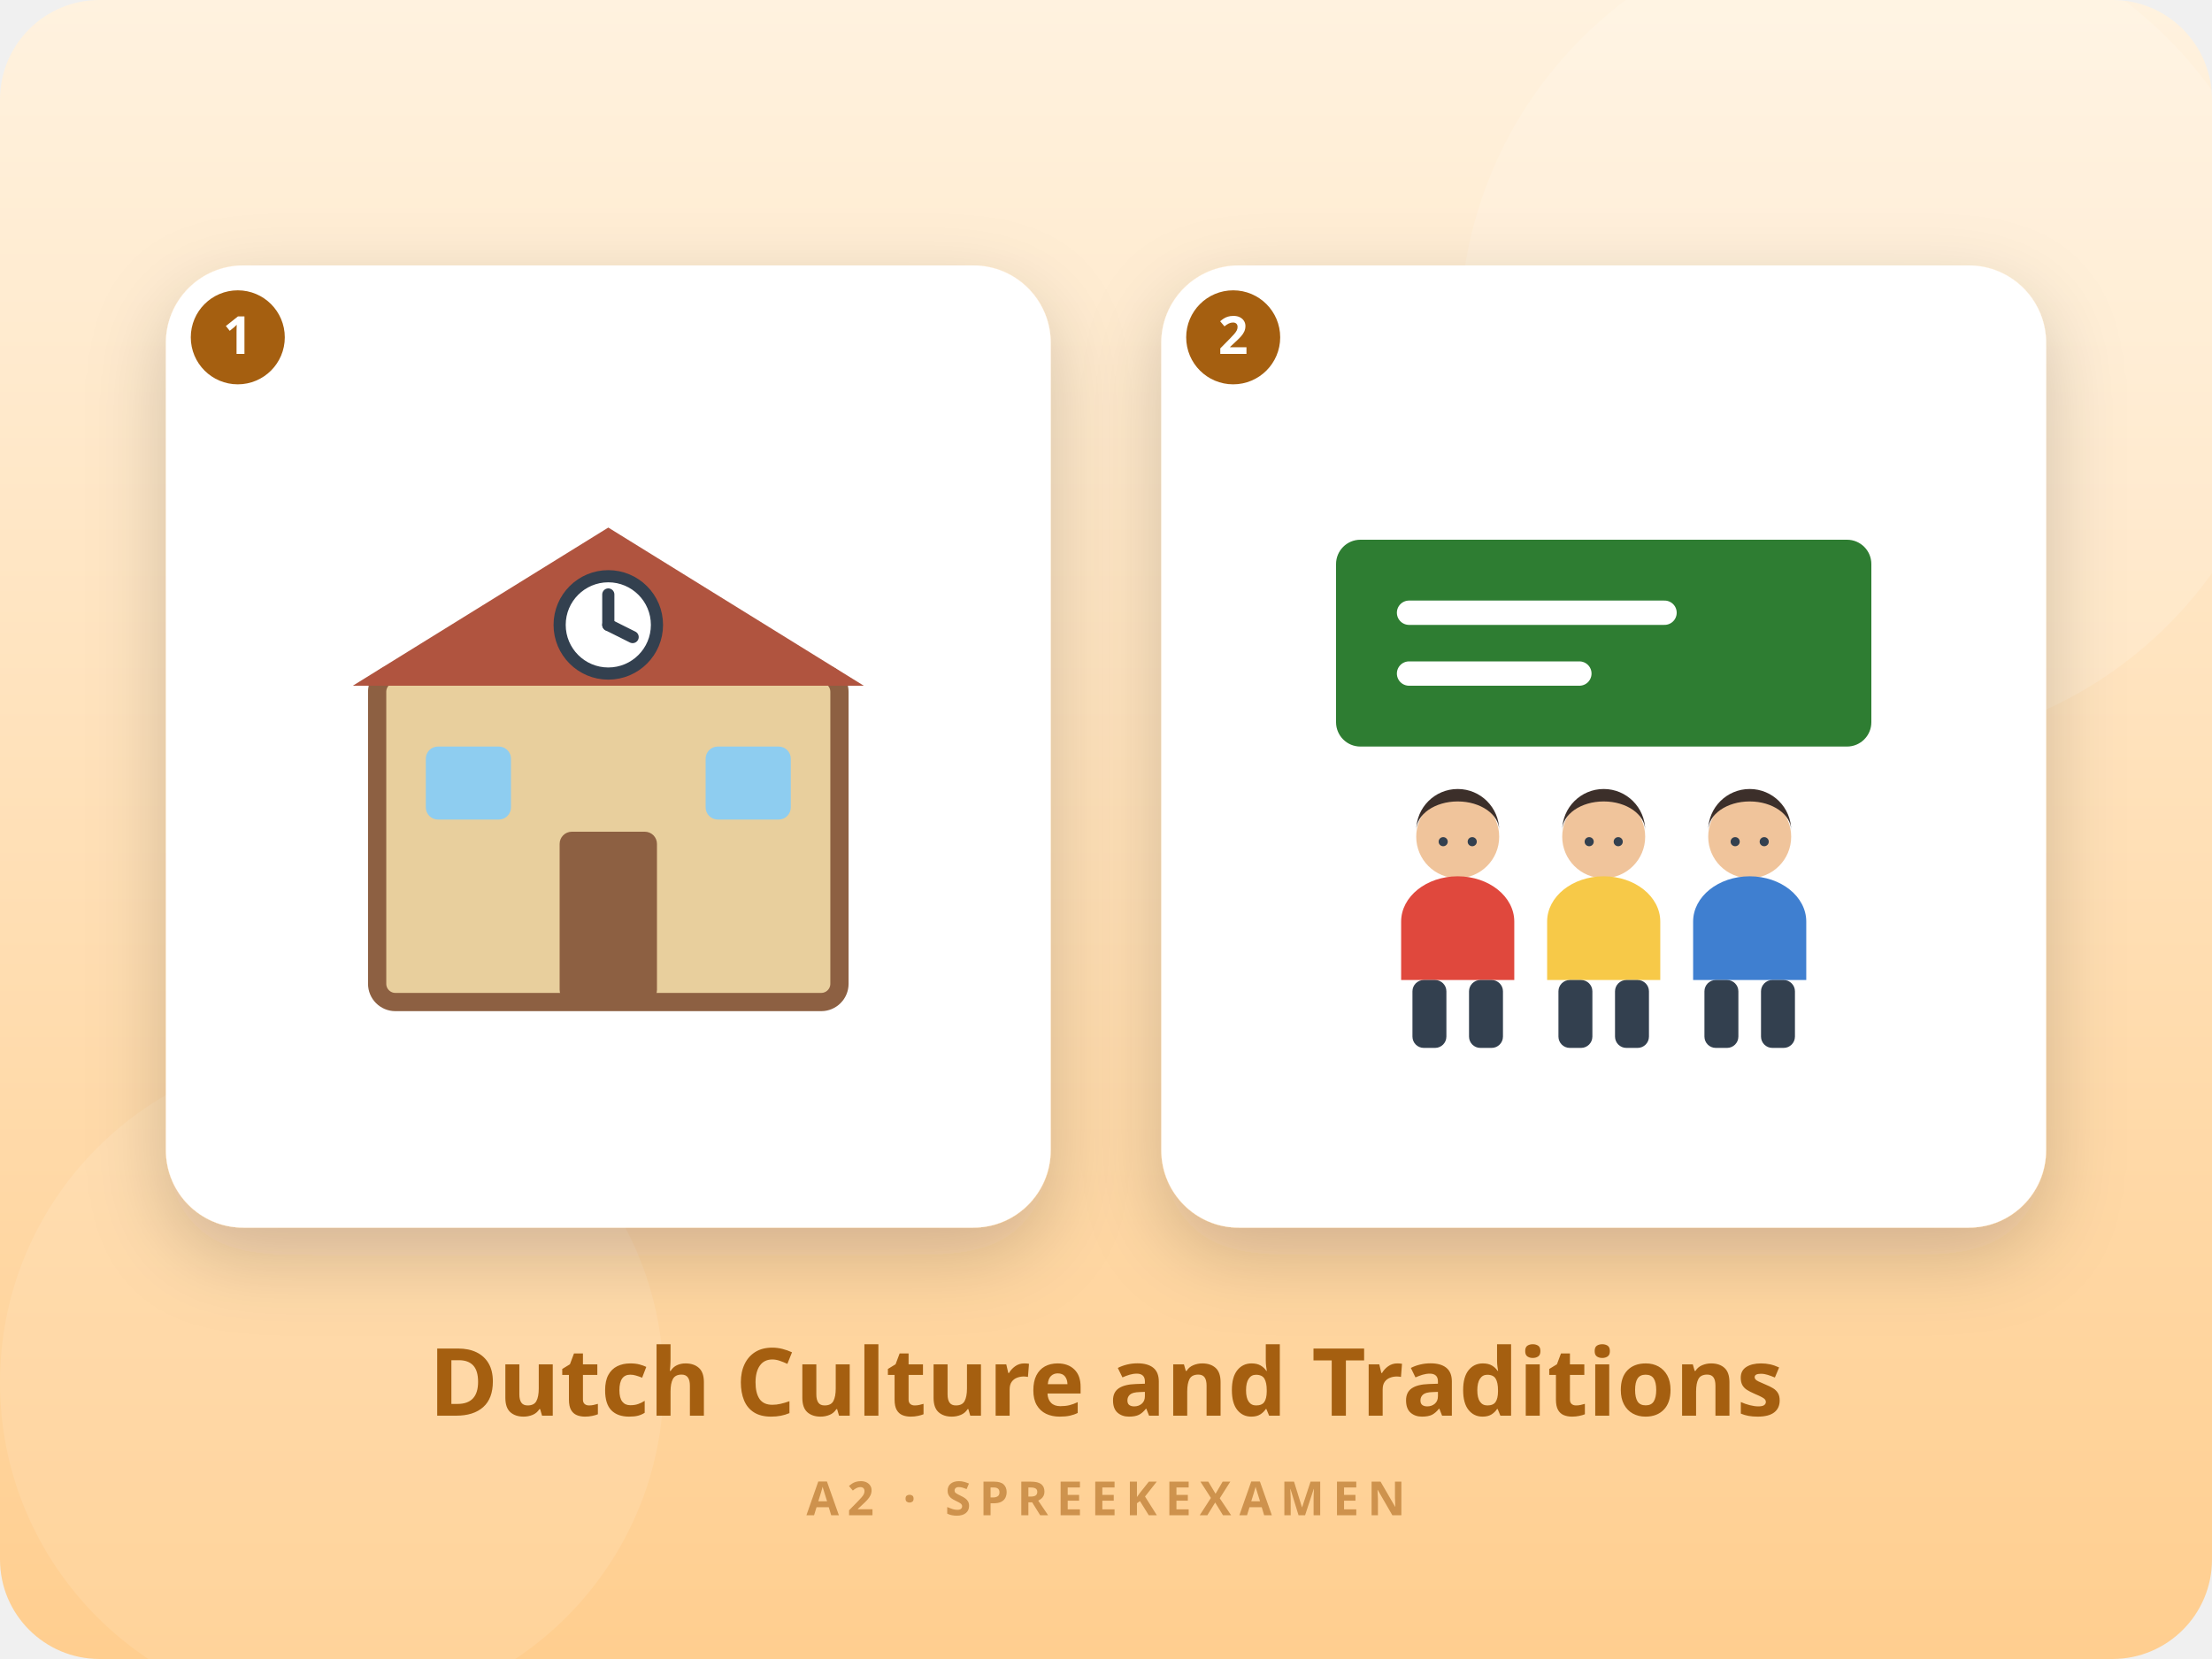
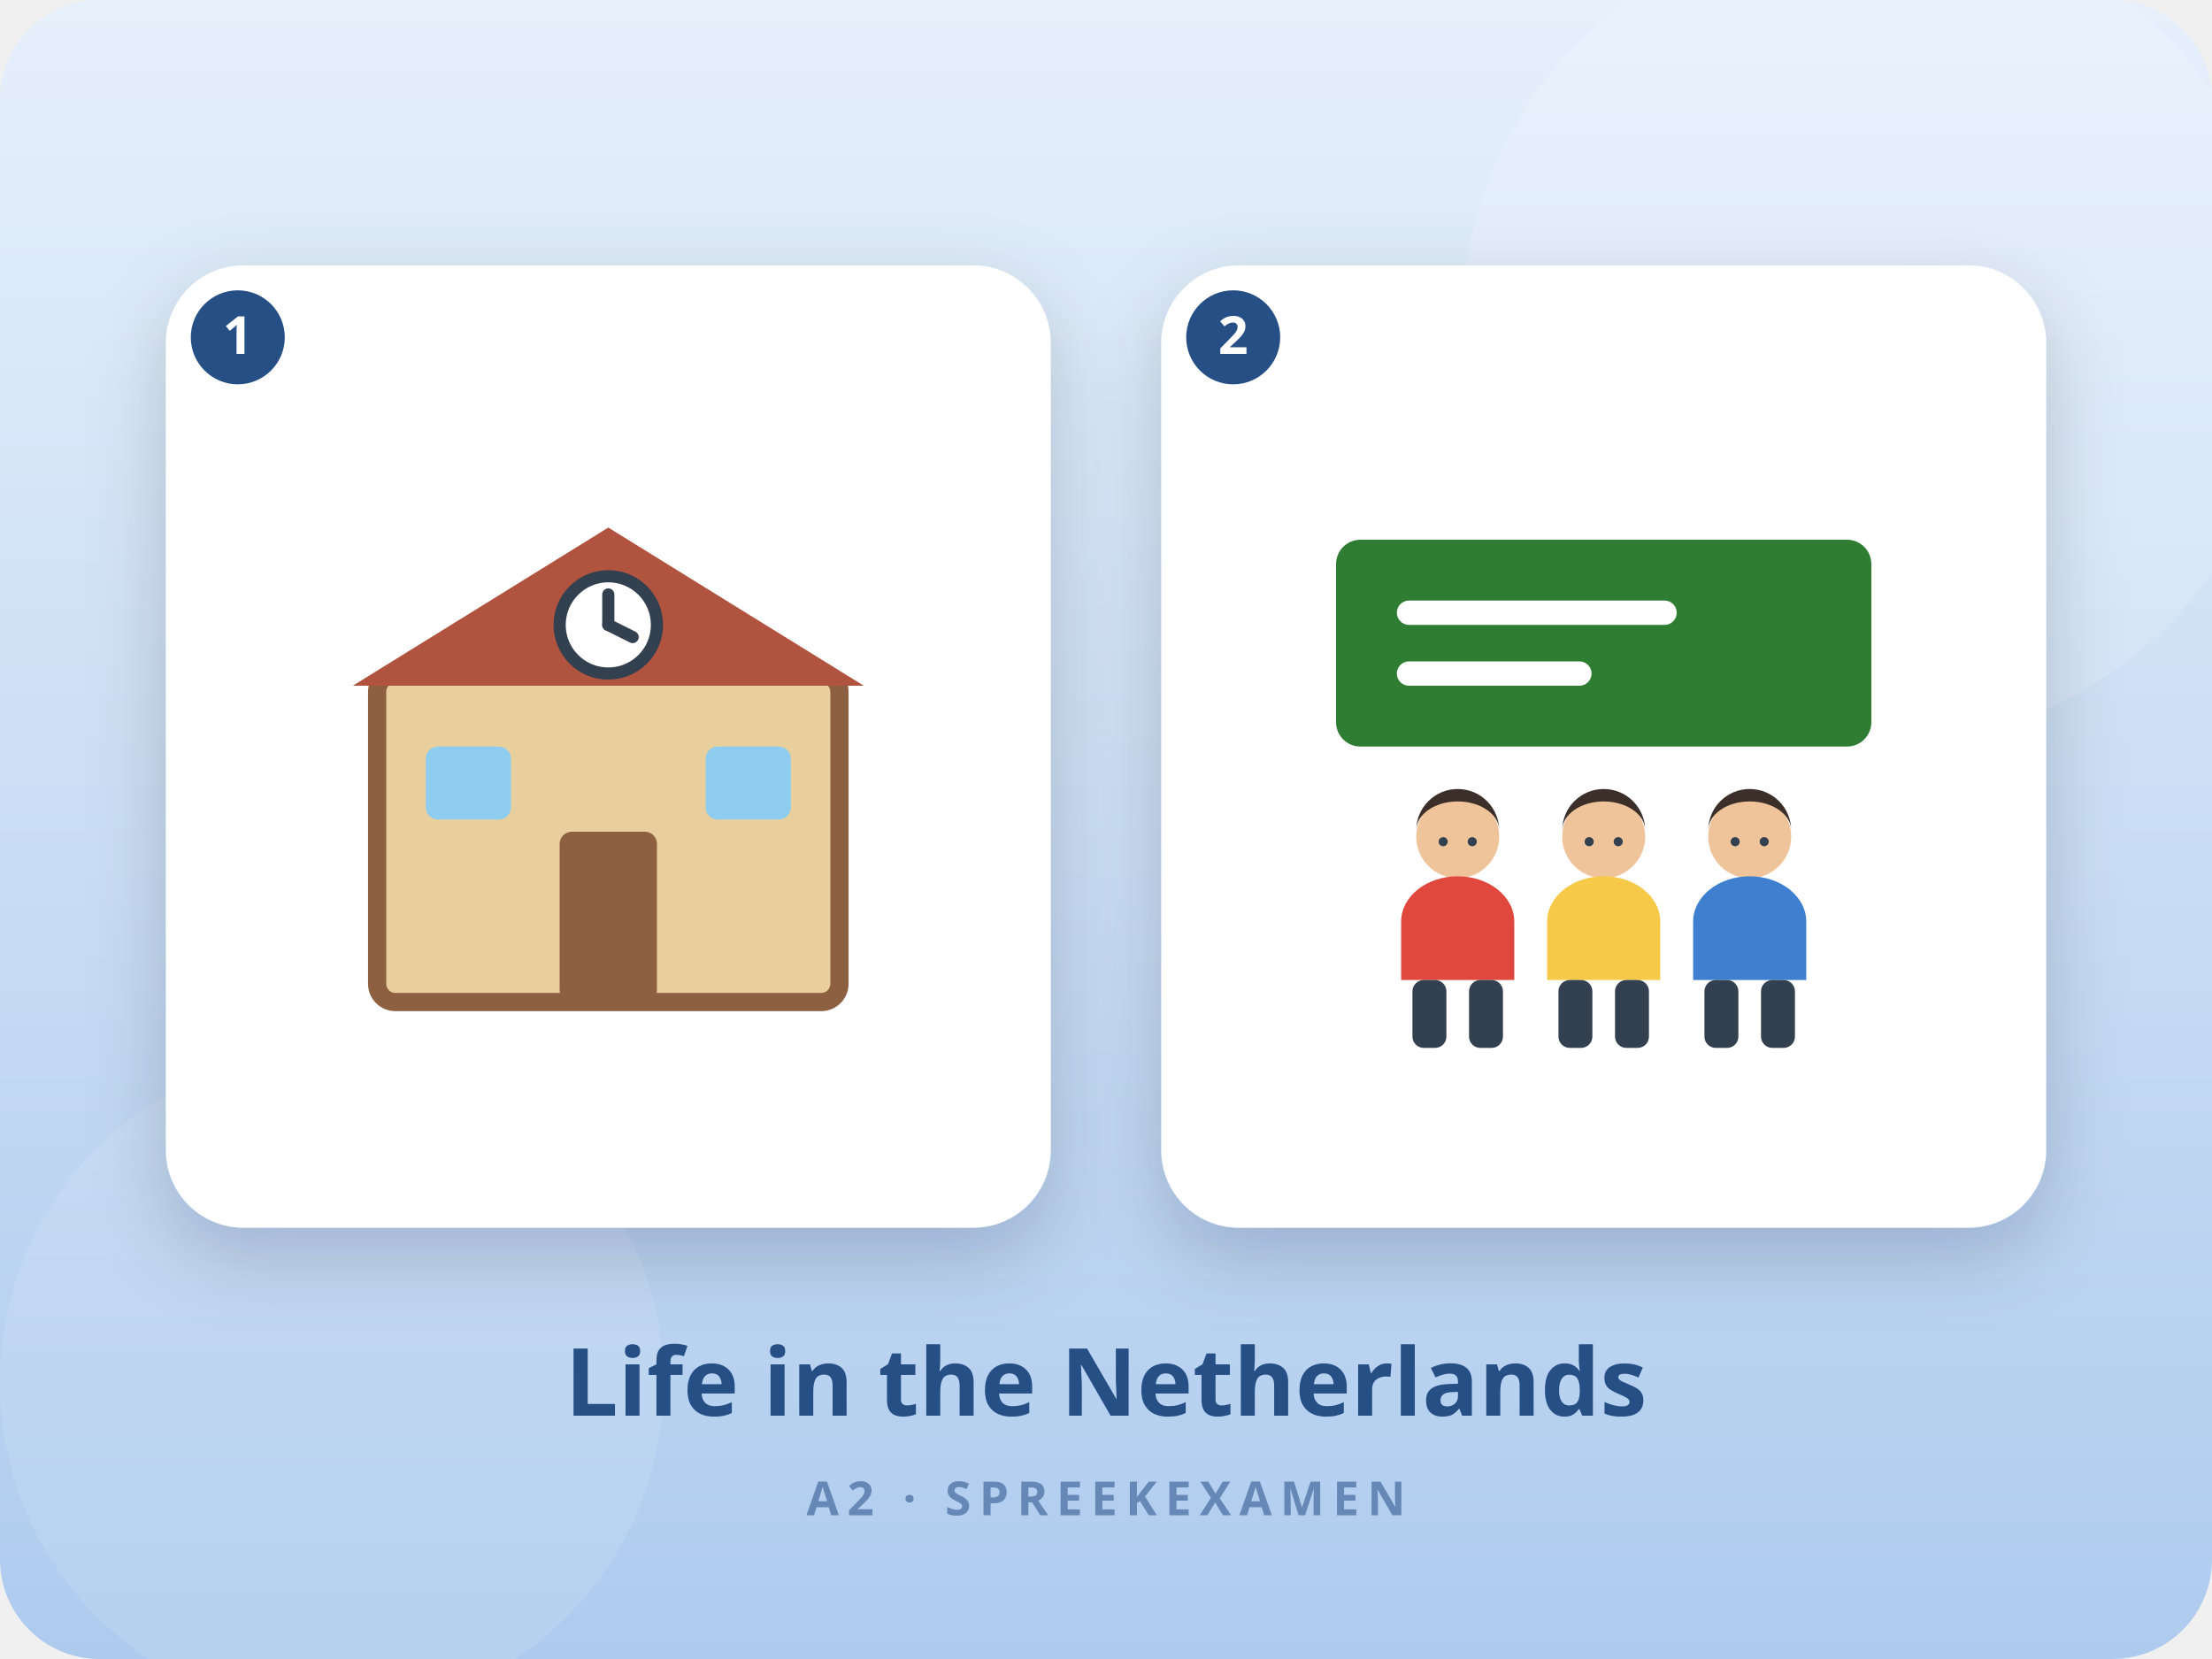
<svg xmlns="http://www.w3.org/2000/svg" viewBox="0 0 800 600" width="800" height="600" font-family="'Segoe UI',system-ui,-apple-system,sans-serif">
  <defs>
    <linearGradient id="bg791" x1="0" y1="0" x2="0" y2="1">
-       <stop offset="0" stop-color="#fff2df" />
-       <stop offset="1" stop-color="#ffce8f" />
+       <stop offset="0" stop-color="#e6f0fb" />
+       <stop offset="1" stop-color="#aecbee" />
    </linearGradient>
    <filter id="sh791" x="-30%" y="-30%" width="160%" height="160%">
      <feDropShadow dx="0" dy="10" stdDeviation="14" flood-color="#0b1220" flood-opacity="0.18" />
    </filter>
  </defs>
  <rect width="800" height="600" rx="36" fill="url(#bg791)" />
  <circle cx="678" cy="120" r="150" fill="#ffffff" opacity="0.14" />
  <circle cx="120" cy="500" r="120" fill="#ffffff" opacity="0.10" />
  <g filter="url(#sh791)">
    <rect x="60" y="96" width="320" height="348" rx="28" fill="#ffffff" />
  </g>
  <g transform="translate(110.0,160.0) scale(2.2)">
    <rect x="12" y="38" width="76" height="54" rx="3" fill="#e8cf9d" stroke="#8d6042" stroke-width="3" />
    <polygon points="8,40 50,14 92,40" fill="#b0543f" />
    <rect x="42" y="64" width="16" height="28" rx="2" fill="#8d6042" />
    <rect x="20" y="50" width="14" height="12" rx="2" fill="#8ecdf0" />
    <rect x="66" y="50" width="14" height="12" rx="2" fill="#8ecdf0" />
    <circle cx="50" cy="30" r="8" fill="#ffffff" stroke="#33404f" stroke-width="2" />
    <line x1="50" y1="30" x2="50" y2="25" stroke="#33404f" stroke-width="2" stroke-linecap="round" />
    <line x1="50" y1="30" x2="54" y2="32" stroke="#33404f" stroke-width="2" stroke-linecap="round" />
  </g>
-   <circle cx="86" cy="122" r="17" fill="#a55f10" />
+   <circle cx="86" cy="122" r="17" fill="#264f86" />
  <text x="86" y="128" text-anchor="middle" font-size="19" font-weight="800" fill="#ffffff">1</text>
  <g filter="url(#sh791)">
    <rect x="420" y="96" width="320" height="348" rx="28" fill="#ffffff" />
  </g>
  <g transform="translate(470.0,160.0) scale(2.2)">
    <rect x="6" y="16" width="88" height="34" rx="4" fill="#2e7d32" />
    <line x1="18" y1="28" x2="60" y2="28" stroke="#ffffff" stroke-width="4" stroke-linecap="round" />
    <line x1="18" y1="38" x2="46" y2="38" stroke="#ffffff" stroke-width="4" stroke-linecap="round" />
    <circle cx="26" cy="64.82" r="6.82" fill="#f0c49b" />
    <path d="M 19.18 63.797 a 6.82 6.82 0 0 1 13.64 0 a 6.82 4.774 0 0 0 -13.64 0 Z" fill="#3c2f2a" />
    <circle cx="23.613" cy="65.638" r="0.75" fill="#33404f" />
    <circle cx="28.387" cy="65.638" r="0.75" fill="#33404f" />
    <path d="M 16.7 88.38 L 16.7 78.77 a 9.3 7.44 0 0 1 18.6 0 L 35.3 88.38 Z" fill="#e0483d" />
    <rect x="18.56" y="88.38" width="5.58" height="11.16" rx="1.86" fill="#33404f" />
    <rect x="27.86" y="88.38" width="5.58" height="11.16" rx="1.86" fill="#33404f" />
    <circle cx="50" cy="64.82" r="6.82" fill="#f0c49b" />
    <path d="M 43.18 63.797 a 6.82 6.82 0 0 1 13.64 0 a 6.82 4.774 0 0 0 -13.64 0 Z" fill="#3c2f2a" />
    <circle cx="47.613" cy="65.638" r="0.75" fill="#33404f" />
    <circle cx="52.387" cy="65.638" r="0.75" fill="#33404f" />
    <path d="M 40.7 88.38 L 40.7 78.77 a 9.3 7.44 0 0 1 18.6 0 L 59.3 88.38 Z" fill="#f7c948" />
    <rect x="42.56" y="88.38" width="5.58" height="11.16" rx="1.86" fill="#33404f" />
    <rect x="51.86" y="88.38" width="5.58" height="11.16" rx="1.86" fill="#33404f" />
    <circle cx="74" cy="64.82" r="6.82" fill="#f0c49b" />
    <path d="M 67.18 63.797 a 6.82 6.82 0 0 1 13.64 0 a 6.82 4.774 0 0 0 -13.64 0 Z" fill="#3c2f2a" />
    <circle cx="71.613" cy="65.638" r="0.75" fill="#33404f" />
    <circle cx="76.387" cy="65.638" r="0.75" fill="#33404f" />
    <path d="M 64.7 88.38 L 64.7 78.77 a 9.3 7.44 0 0 1 18.6 0 L 83.3 88.38 Z" fill="#3f7fd0" />
    <rect x="66.56" y="88.38" width="5.58" height="11.16" rx="1.86" fill="#33404f" />
    <rect x="75.86" y="88.38" width="5.58" height="11.16" rx="1.86" fill="#33404f" />
  </g>
-   <circle cx="446" cy="122" r="17" fill="#a55f10" />
+   <circle cx="446" cy="122" r="17" fill="#264f86" />
  <text x="446" y="128" text-anchor="middle" font-size="19" font-weight="800" fill="#ffffff">2</text>
-   <text x="400" y="512" text-anchor="middle" font-size="34" font-weight="800" fill="#a55f10">Dutch Culture and Traditions</text>
-   <text x="400" y="548" text-anchor="middle" font-size="17" font-weight="600" letter-spacing="3" fill="#a55f10" opacity="0.55">A2 · SPREEKEXAMEN</text>
+   <text x="400" y="512" text-anchor="middle" font-size="34" font-weight="800" fill="#264f86">Life in the Netherlands</text>
+   <text x="400" y="548" text-anchor="middle" font-size="17" font-weight="600" letter-spacing="3" fill="#264f86" opacity="0.55">A2 · SPREEKEXAMEN</text>
</svg>
